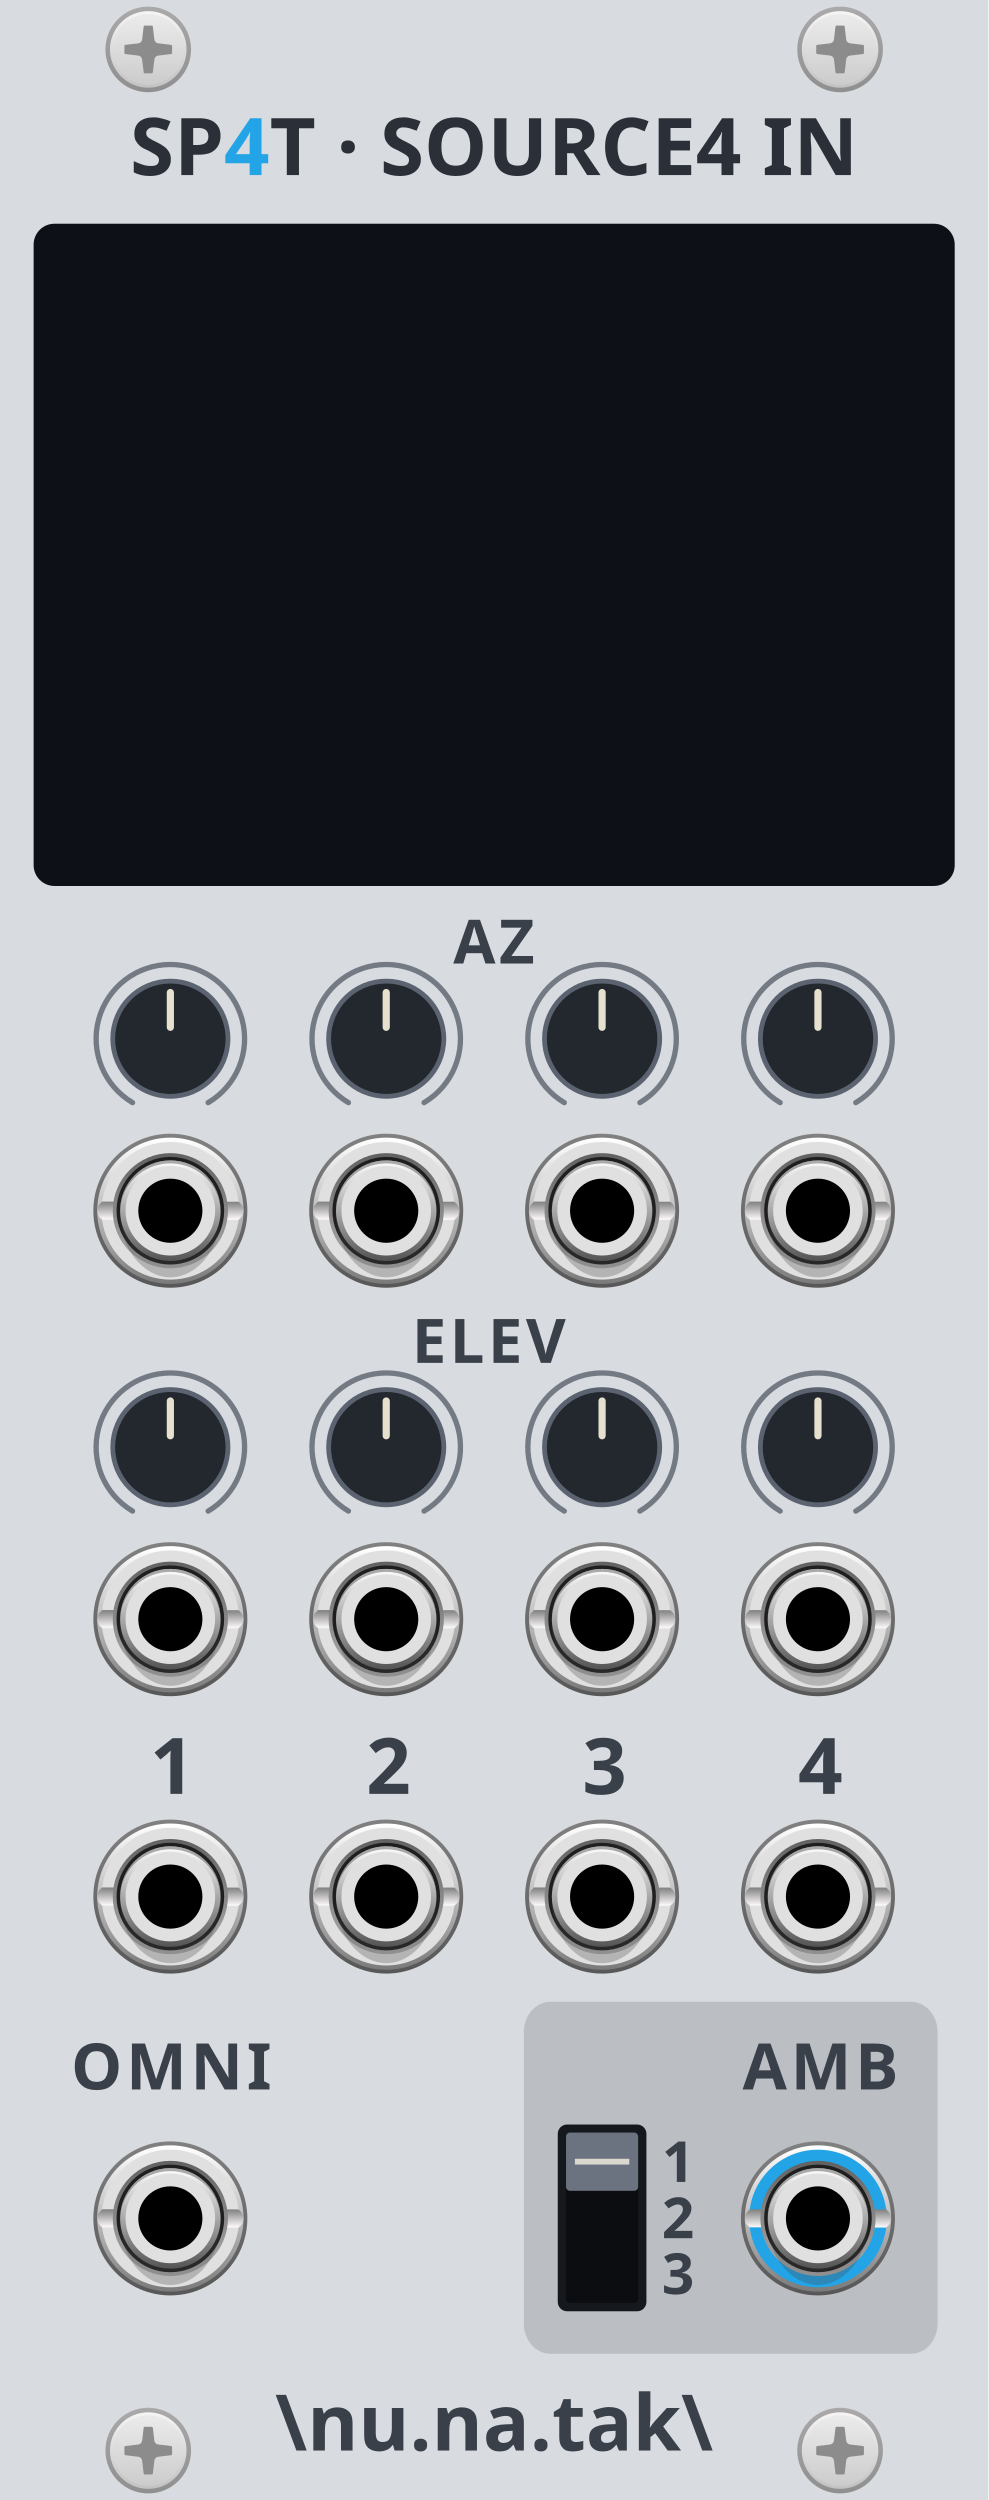
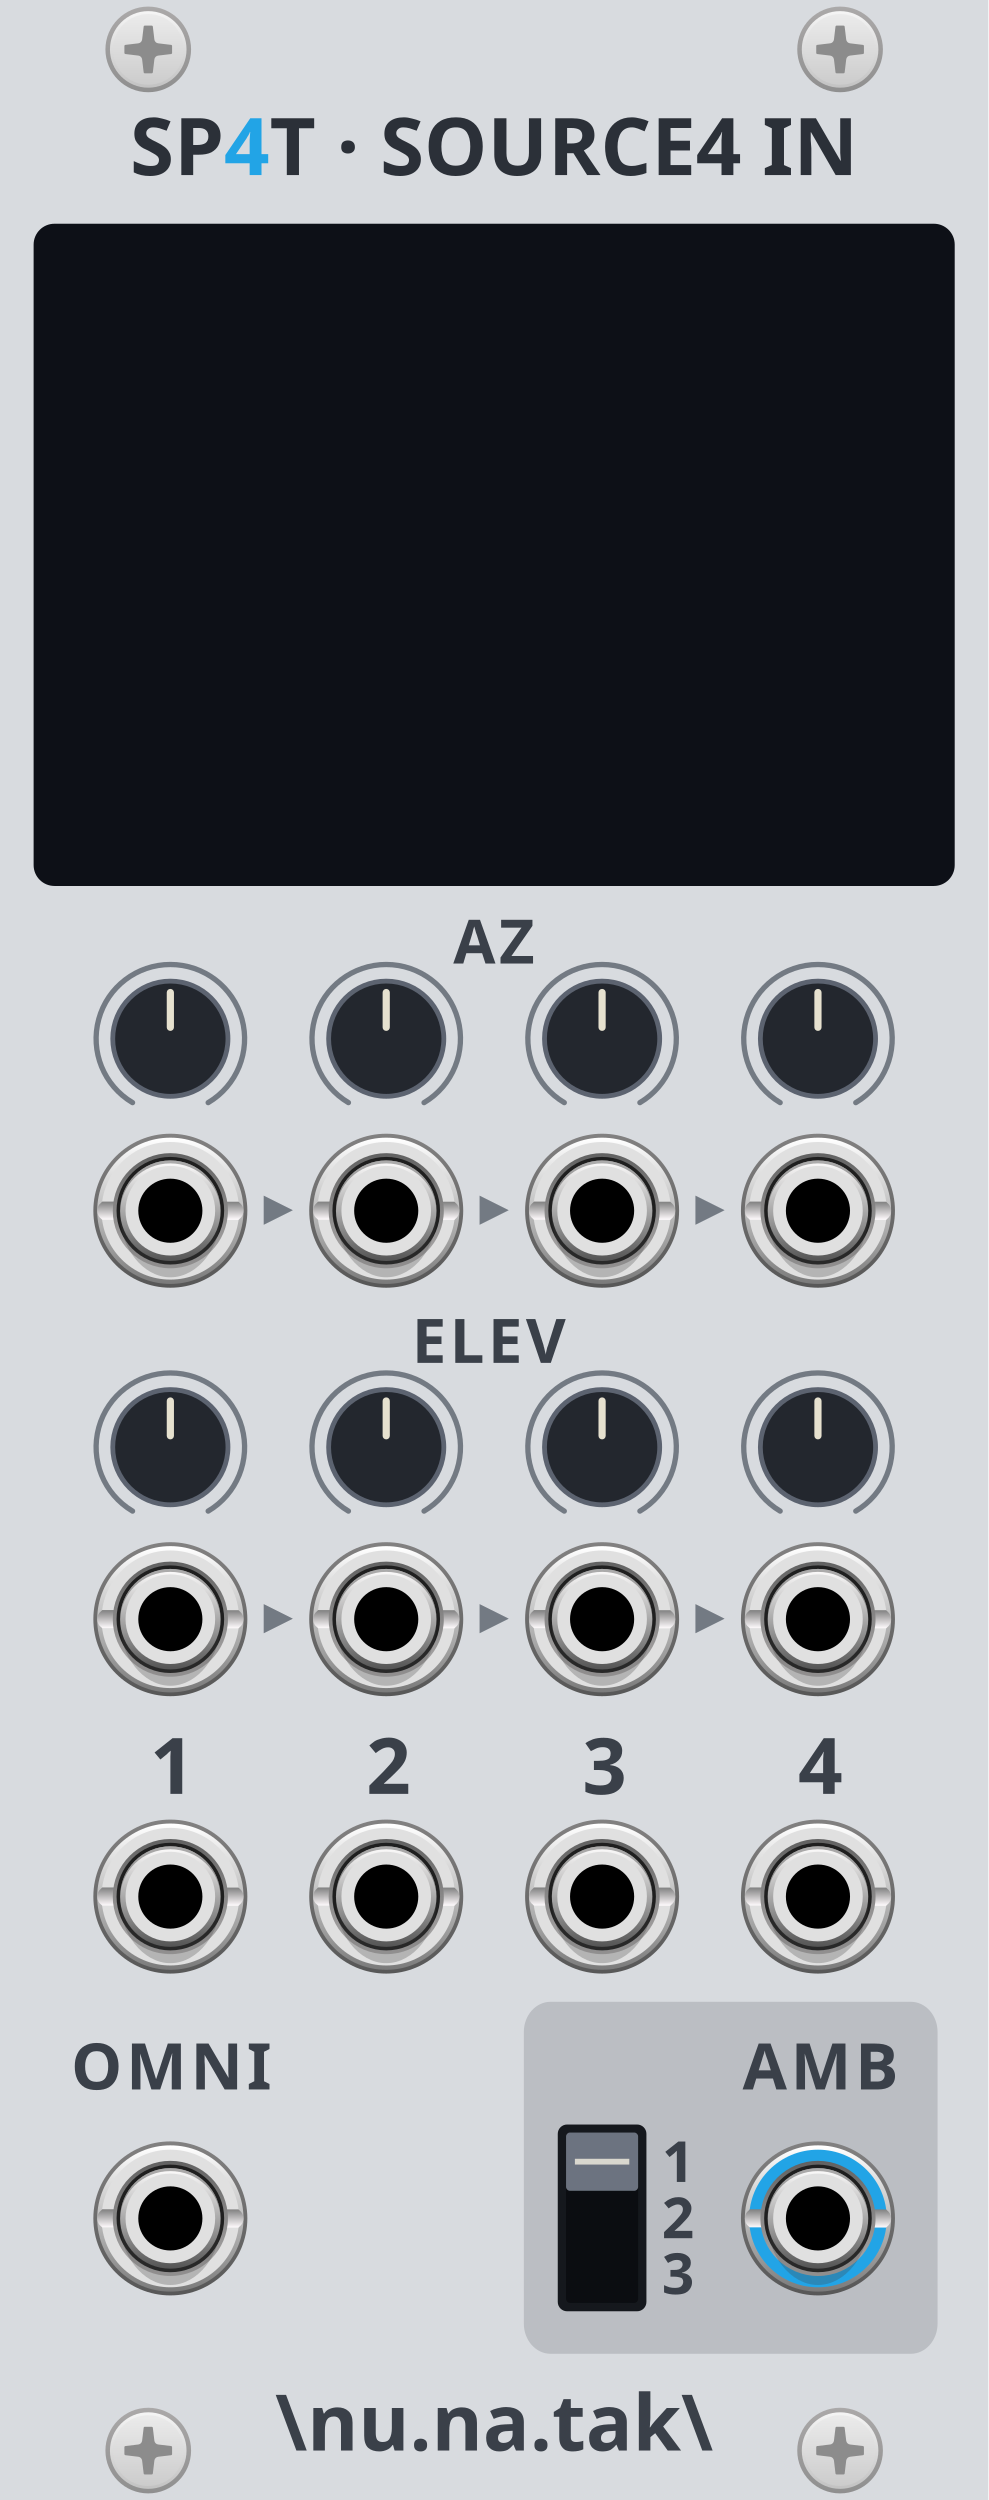
<svg xmlns="http://www.w3.org/2000/svg" xmlns:xlink="http://www.w3.org/1999/xlink" version="1.1" width="50.8mm" height="128.5mm" viewBox="0 0 50.8 128.5" id="svg49">
  <defs id="component-defs">
    <linearGradient id="linearGradient21">
      <stop style="stop-color:#d8dbdf;stop-opacity:1;" offset="0" id="stop21" />
      <stop style="stop-color:#484c51;stop-opacity:1;" offset="1" id="stop22" />
    </linearGradient>
    <linearGradient id="screw-g1" gradientUnits="userSpaceOnUse" x1="219.999" y1="6477.4" x2="232.999" y2="6477.4" gradientTransform="matrix(6.123234e-17 1 1 -6.123234e-17 -6469.9 -219)">
      <stop offset="0" stop-color="#ABA9A9" id="stop1" />
      <stop offset="1" stop-color="#8F8F8F" id="stop2" />
    </linearGradient>
    <linearGradient id="screw-g2" gradientUnits="userSpaceOnUse" x1="220.687" y1="6477.4" x2="232.311" y2="6477.4" gradientTransform="matrix(6.123234e-17 1 1 -6.123234e-17 -6469.9 -219)">
      <stop offset="0.006" stop-color="#F5F5F5" id="stop3" />
      <stop offset="1" stop-color="#C2C2C2" id="stop4" />
    </linearGradient>
    <linearGradient id="screw-g3" gradientUnits="userSpaceOnUse" x1="221.134" y1="6477.4" x2="231.864" y2="6477.4" gradientTransform="matrix(6.123234e-17 1 1 -6.123234e-17 -6469.9 -219)">
      <stop offset="0.006" stop-color="#EBEBEB" id="stop5" />
      <stop offset="1" stop-color="#CCCCCC" id="stop6" />
    </linearGradient>
    <symbol id="ScrewSilver" viewBox="0 0 15 14.999">
      <circle fill="url(#screw-g1)" cx="7.5" cy="7.499" r="6.5" id="circle6" />
      <circle fill="url(#screw-g2)" cx="7.5" cy="7.499" r="5.812" id="circle7" />
      <circle fill="url(#screw-g3)" cx="7.5" cy="7.499" r="5.365" id="circle8" />
      <path fill="#8C8C8C" d="M10.969,6.81L9.005,6.575C8.704,6.539,8.466,6.301,8.43,5.999L8.196,4.037c-0.01-0.086-0.083-0.15-0.169-0.15H6.973c-0.086,0-0.159,0.064-0.169,0.15l-0.235,1.963C6.533,6.302,6.295,6.54,5.994,6.576L4.031,6.81c-0.086,0.01-0.15,0.083-0.15,0.169v1.054c0,0.086,0.064,0.159,0.15,0.169l1.963,0.235C6.296,8.473,6.533,8.71,6.569,9.012l0.235,1.963c0.01,0.086,0.083,0.15,0.169,0.15h1.054c0.086,0,0.159-0.064,0.169-0.15l0.235-1.963c0.036-0.301,0.274-0.539,0.575-0.575l1.962-0.235c0.086-0.01,0.15-0.083,0.15-0.169V6.979C11.119,6.893,11.054,6.82,10.969,6.81z" id="path8" />
    </symbol>
    <linearGradient id="jack-g16" gradientUnits="userSpaceOnUse" x1="-602.159" y1="1785.691" x2="-578.784" y2="1785.691" gradientTransform="matrix(0 1 1 0 -1773.841 602.399)">
      <stop offset="0" stop-color="#828181" id="stop8" />
      <stop offset="1" stop-color="#575757" id="stop9" />
    </linearGradient>
    <linearGradient id="jack-g17" gradientUnits="userSpaceOnUse" x1="1062.069" y1="-4091.69" x2="1084.274" y2="-4091.69" gradientTransform="matrix(0 1 -1 0 -4079.84 -1061.232)">
      <stop offset="0.006" stop-color="#FFFFFF" id="stop10" />
      <stop offset="1" stop-color="#7A7A7A" id="stop11" />
    </linearGradient>
    <linearGradient id="jack-g18" gradientUnits="userSpaceOnUse" x1="58.862" y1="-54.641" x2="58.862" y2="-51.868" gradientTransform="matrix(1 0 0 -1 -47.00625 -41.32658)">
      <stop offset="0" stop-color="#FFFBFD" id="stop12" />
      <stop offset="1" stop-color="#808080" id="stop13" />
    </linearGradient>
    <linearGradient id="jack-g19" gradientUnits="userSpaceOnUse" x1="-1240.792" y1="-381.897" x2="-1223.316" y2="-381.897" gradientTransform="matrix(0 -1 -1 0 -370.0472 -1220.126)">
      <stop offset="0" stop-color="#B0AEAE" id="stop14" />
      <stop offset="1" stop-color="#616161" id="stop15" />
    </linearGradient>
    <linearGradient id="jack-g20" gradientUnits="userSpaceOnUse" x1="-1884.864" y1="21.483" x2="-1884.864" y2="6.22" gradientTransform="matrix(-1 0 0 -1 -1873.013 25.77966)">
      <stop offset="0" stop-color="#FFFEFE" id="stop16" />
      <stop offset="1" stop-color="#545454" id="stop17" />
    </linearGradient>
    <symbol id="PJ301M" viewBox="0 0 23.7 23.7">
      <path fill="url(#jack-g16)" d="M11.85,23.615c-6.445,0-11.688-5.243-11.688-11.687c0-6.445,5.243-11.688,11.688-11.688s11.687,5.243,11.687,11.688C23.538,18.373,18.295,23.615,11.85,23.615z" id="path19" />
      <circle fill="url(#jack-g17)" cx="11.85" cy="11.94" r="11.102" id="circle19" />
      <circle fill="#E0E0E0" cx="11.85" cy="11.94" r="10.443" id="circle20" />
      <path fill="url(#jack-g18)" d="M1.521,10.542l-0.43,0.417C0.652,11.537,0.655,12.339,1.099,12.915l0.398,0.369l20.7,0.03l0.402-0.384c0.46-0.573,0.463-1.387,0.008-1.964l-0.41-0.401L1.521,10.542z" id="path20" />
      <circle fill="url(#jack-g19)" cx="11.85" cy="11.928" r="8.738" id="circle21" />
      <circle fill="#1F1F1F" cx="11.85" cy="11.928" r="8.167" id="circle22" />
      <path opacity="0.28" fill="#404040" d="M11.85,4.297c4.213,0,7.629,3.782,7.629,8.448s-3.415,9.288-7.629,9.288s-7.629-4.622-7.629-9.288S7.637,4.297,11.85,4.297z" id="path22" />
      <circle fill="url(#jack-g20)" cx="11.85" cy="11.928" r="7.631" id="circle23" />
      <circle fill="#E0E0E0" cx="11.85" cy="11.928" r="6.8" id="circle24" />
      <g opacity="0.43" id="g26">
        <path fill="#404040" d="M11.85,4.746c4.175,0,7.561,3.257,7.623,7.296c0.001-0.038,0.006-0.075,0.006-0.114c0-4.215-3.415-7.631-7.629-7.631S4.221,7.713,4.221,11.928c0,0.038,0.005,0.076,0.006,0.114C4.289,8.003,7.675,4.746,11.85,4.746z" id="path24" />
        <path opacity="0.28" fill="#404040" d="M4.227,12.042c-0.001,0.037-0.006,0.073-0.006,0.111c0,4.091,3.415,7.407,7.629,7.407C7.675,19.559,4.289,16.203,4.227,12.042z" id="path25" />
        <path opacity="0.28" fill="#404040" d="M11.85,19.559c4.213,0,7.629-3.316,7.629-7.407c0-0.037-0.005-0.073-0.006-0.111C19.411,16.203,16.025,19.559,11.85,19.559z" id="path26" />
      </g>
      <circle fill="#000000" cx="11.85" cy="11.928" r="4.867" id="circle26" />
    </symbol>
    <symbol id="SP4TAmbiPort" viewBox="0 0 23.7 23.7">
      <path fill="url(#jack-g16)" d="M11.85,23.615c-6.445,0-11.688-5.243-11.688-11.687c0-6.445,5.243-11.688,11.688-11.688s11.687,5.243,11.687,11.688C23.538,18.373,18.295,23.615,11.85,23.615z" id="path19-amb" />
      <circle fill="url(#jack-g17)" cx="11.85" cy="11.94" r="11.102" id="circle19-amb" />
      <circle fill="#22A4E6" cx="11.85" cy="11.94" r="10.443" id="circle20-amb" />
      <path fill="url(#jack-g18)" d="M1.521,10.542l-0.43,0.417C0.652,11.537,0.655,12.339,1.099,12.915l0.398,0.369l20.7,0.03l0.402-0.384c0.46-0.573,0.463-1.387,0.008-1.964l-0.41-0.401L1.521,10.542z" id="path20-amb" />
      <circle fill="url(#jack-g19)" cx="11.85" cy="11.928" r="8.738" id="circle21-amb" />
      <circle fill="#1F1F1F" cx="11.85" cy="11.928" r="8.167" id="circle22-amb" />
      <path opacity="0.28" fill="#404040" d="M11.85,4.297c4.213,0,7.629,3.782,7.629,8.448s-3.415,9.288-7.629,9.288s-7.629-4.622-7.629-9.288S7.637,4.297,11.85,4.297z" id="path22-amb" />
      <circle fill="url(#jack-g20)" cx="11.85" cy="11.928" r="7.631" id="circle23-amb" />
      <circle fill="#E0E0E0" cx="11.85" cy="11.928" r="6.8" id="circle24-amb" />
      <g opacity="0.43" id="g26-amb">
        <path fill="#404040" d="M11.85,4.746c4.175,0,7.561,3.257,7.623,7.296c0.001-0.038,0.006-0.075,0.006-0.114c0-4.215-3.415-7.631-7.629-7.631S4.221,7.713,4.221,11.928c0,0.038,0.005,0.076,0.006,0.114C4.289,8.003,7.675,4.746,11.85,4.746z" id="path24-amb" />
        <path opacity="0.28" fill="#404040" d="M4.227,12.042c-0.001,0.037-0.006,0.073-0.006,0.111c0,4.091,3.415,7.407,7.629,7.407C7.675,19.559,4.289,16.203,4.227,12.042z" id="path25-amb" />
        <path opacity="0.28" fill="#404040" d="M11.85,19.559c4.213,0,7.629-3.316,7.629-7.407c0-0.037-0.005-0.073-0.006-0.111C19.411,16.203,16.025,19.559,11.85,19.559z" id="path26-amb" />
      </g>
      <circle fill="#000000" cx="11.85" cy="11.928" r="4.867" id="circle26-amb" />
    </symbol>
    <symbol id="SP4TRoundSmallKnob" viewBox="0 0 20 20">
      <circle fill="#23272E" stroke="#5C6370" stroke-width="0.8" cx="10" cy="10" r="9.6" id="circle28" />
      <rect fill="#E6E1CF" x="9.4" y="1.7" width="1.2" height="7" rx="0.6" id="rect28" />
    </symbol>
    <symbol id="SP4TSwitchThree" viewBox="0 0 13.457 28.348">
      <rect fill="#15181D" x="0" y="0" width="13.457" height="28.348" rx="1.418" id="rect29" />
      <rect fill="#0B0D11" x="1.258" y="1.216" width="10.941" height="25.862" rx="0.6" id="rect30" />
      <rect fill="#6C7380" x="1.258" y="1.216" width="10.941" height="8.847" rx="0.6" id="rect31" />
      <rect fill="#D9D7CE" x="2.6" y="5.201" width="8.257" height="0.877" id="rect32" />
    </symbol>
    <linearGradient xlink:href="#linearGradient21" id="linearGradient22" x1="14.306" y1="59.001" x2="14.306" y2="65.366" gradientUnits="userSpaceOnUse" gradientTransform="matrix(0.4537741,0,0,2.814413,2.249732,-96.18744)" />
    <linearGradient xlink:href="#linearGradient21" id="linearGradient14" gradientUnits="userSpaceOnUse" gradientTransform="matrix(0.4537741,0,0,2.814413,13.22643,-96.18744)" x1="14.306" y1="59.001" x2="14.306" y2="65.366" />
    <linearGradient xlink:href="#linearGradient21" id="linearGradient15" gradientUnits="userSpaceOnUse" gradientTransform="matrix(0.4537741,0,0,2.814413,24.32243,-96.18744)" x1="14.306" y1="59.001" x2="14.306" y2="65.366" />
    <linearGradient xlink:href="#linearGradient21" id="linearGradient16" gradientUnits="userSpaceOnUse" gradientTransform="matrix(0.4537741,0,0,2.814413,35.41743,-96.18744)" x1="14.306" y1="59.001" x2="14.306" y2="65.366" />
    <linearGradient xlink:href="#linearGradient21" id="linearGradient32" gradientUnits="userSpaceOnUse" gradientTransform="matrix(0.4537741,0,0,2.814413,35.41743,-117.1828)" x1="14.306" y1="59.001" x2="14.306" y2="65.366" />
    <linearGradient xlink:href="#linearGradient21" id="linearGradient33" gradientUnits="userSpaceOnUse" gradientTransform="matrix(0.4537741,0,0,2.814413,24.32243,-117.1828)" x1="14.306" y1="59.001" x2="14.306" y2="65.366" />
    <linearGradient xlink:href="#linearGradient21" id="linearGradient34" gradientUnits="userSpaceOnUse" gradientTransform="matrix(0.4537741,0,0,2.814413,13.22643,-117.1828)" x1="14.306" y1="59.001" x2="14.306" y2="65.366" />
    <linearGradient xlink:href="#linearGradient21" id="linearGradient35" gradientUnits="userSpaceOnUse" gradientTransform="matrix(0.4537741,0,0,2.814413,2.249732,-117.1828)" x1="14.306" y1="59.001" x2="14.306" y2="65.366" />
  </defs>
  <g id="panel">
    <rect id="background" x="0" y="0" width="50.8" height="128.5" fill="#d8dbdf" />
    <rect style="fill:#bbbec3;stroke:none" id="rect85" width="21.266" height="18.093" x="26.925" y="102.892" rx="1.374" ry="1.552" />
    <text id="title" x="25.4" y="9" font-family="'Rounded Mplus 1c', 'Arial Rounded MT Bold', sans-serif" font-size="4.1" font-weight="700" text-anchor="middle" fill="#2b3038">SP<tspan fill="#22a4e6" id="title-accent">4</tspan>T · SOURCE4 IN</text>
    <text x="8.707" y="107.4" id="text43" style="font-weight:600;font-size:3.3px;font-family:'Barlow Condensed', 'Arial Narrow', sans-serif;letter-spacing:0.2;text-anchor:middle;fill:#3a4049">
      <tspan id="tspan2" x="8.807" y="107.4">OMNI</tspan>
    </text>
    <text x="42.072" y="107.4" id="text46" style="font-weight:600;font-size:3.3px;font-family:'Barlow Condensed', 'Arial Narrow', sans-serif;letter-spacing:0.2;text-anchor:middle;fill:#3a4049">
      <tspan id="tspan85" x="42.172" y="107.4">AMB</tspan>
    </text>
    <text id="brand" x="25.4" y="125.958" font-family="'Rounded Mplus 1c', 'Arial Rounded MT Bold', sans-serif" font-size="4" font-weight="700" text-anchor="middle" fill="#3a4049">\nu.na.tak\</text>
    <rect id="screen" x="1.728" y="11.5" width="47.344" height="34.039" rx="1.072" fill="#0d1017" style="stroke-width:1.156" />
    <text x="19.893" y="92.204" id="text53" style="font-weight:600;font-size:4px;font-family:'Barlow Condensed', 'Arial Narrow', sans-serif;letter-spacing:0.162;text-anchor:middle;fill:#3a4049;fill-opacity:1;stroke-width:0.81">
      <tspan id="tspan53" x="19.974" y="92.204" style="stroke-width:0.81;fill:#3a4049;fill-opacity:1">2</tspan>
    </text>
    <text x="34.023" y="112.151" id="text47" style="font-weight:600;font-size:2.9px;font-family:'Barlow Condensed', 'Arial Narrow', sans-serif;letter-spacing:0.2;text-anchor:start;fill:#3a4049">
      <tspan id="tspan82" x="34.023" y="112.151">1</tspan>
    </text>
    <text x="34.023" y="115.041" id="text48" style="font-weight:600;font-size:2.9px;font-family:'Barlow Condensed', 'Arial Narrow', sans-serif;letter-spacing:0.2;text-anchor:start;fill:#3a4049">
      <tspan id="tspan83" x="34.023" y="115.041">2</tspan>
    </text>
    <text x="34.023" y="117.911" id="text49" style="font-weight:600;font-size:2.9px;font-family:'Barlow Condensed', 'Arial Narrow', sans-serif;letter-spacing:0.2;text-anchor:start;fill:#3a4049">
      <tspan id="tspan84" x="34.023" y="117.911">3</tspan>
    </text>
    <path d="m 6.813,77.67 a 3.816,3.816 0 1 1 3.887,0" id="path7" style="fill:none;stroke:#737a83;stroke-width:0.273;stroke-linecap:round" />
    <path d="m 17.909,77.67 a 3.816,3.816 0 1 1 3.887,0" id="path10" style="fill:none;stroke:#737a83;stroke-width:0.273;stroke-linecap:round" />
    <path d="m 40.1,77.67 a 3.816,3.816 0 1 1 3.887,0" id="path11" style="fill:none;stroke:#737a83;stroke-width:0.273;stroke-linecap:round" />
    <path d="m 29.004,77.67 a 3.816,3.816 0 1 1 3.887,0" id="path12" style="fill:none;stroke:#737a83;stroke-width:0.273;stroke-linecap:round" />
    <text x="25.026" y="70.051" id="text3" style="font-weight:600;font-size:3.135px;font-family:'Barlow Condensed', 'Arial Narrow', sans-serif;letter-spacing:0.19;text-anchor:middle;fill:#3a4049;stroke-width:0.95">
      <tspan id="tspan3" x="25.121" y="70.051" style="stroke-width:0.95">ELEV</tspan>
    </text>
    <text x="8.775" y="92.204" id="text6" style="font-style:normal;font-variant:normal;font-weight:600;font-stretch:normal;font-size:4px;font-family:'Barlow Condensed', 'Arial Narrow', sans-serif;-inkscape-font-specification:'Barlow Condensed, Arial Narrow, sans-serif, Semi-Bold';font-variant-ligatures:normal;font-variant-caps:normal;font-variant-numeric:normal;font-variant-east-asian:normal;letter-spacing:0.162;text-anchor:middle;fill:#3a4049;fill-opacity:1;stroke-width:0.81">
      <tspan id="tspan9" x="8.856" y="92.204" style="stroke-width:0.81;fill:#3a4049;fill-opacity:1">1</tspan>
    </text>
    <text x="30.997" y="92.21" id="text8" style="font-style:normal;font-variant:normal;font-weight:600;font-stretch:normal;font-size:4px;font-family:'Barlow Condensed', 'Arial Narrow', sans-serif;-inkscape-font-specification:'Barlow Condensed, Arial Narrow, sans-serif, Semi-Bold';font-variant-ligatures:normal;font-variant-caps:normal;font-variant-numeric:normal;font-variant-east-asian:normal;letter-spacing:0.162;text-anchor:middle;fill:#3a4049;fill-opacity:1;stroke-width:0.81">
      <tspan id="tspan10" x="31.078" y="92.21" style="stroke-width:0.81;fill:#3a4049;fill-opacity:1">3</tspan>
    </text>
    <text x="42.092" y="92.204" id="text9" style="font-style:normal;font-variant:normal;font-weight:600;font-stretch:normal;font-size:4px;font-family:'Barlow Condensed', 'Arial Narrow', sans-serif;-inkscape-font-specification:'Barlow Condensed, Arial Narrow, sans-serif, Semi-Bold';font-variant-ligatures:normal;font-variant-caps:normal;font-variant-numeric:normal;font-variant-east-asian:normal;letter-spacing:0.162;text-anchor:middle;fill:#3a4049;fill-opacity:1;stroke-width:0.81">
      <tspan id="tspan11" x="42.173" y="92.204" style="stroke-width:0.81;fill:#3a4049;fill-opacity:1">4</tspan>
    </text>
    <path d="m 6.813,56.675 a 3.816,3.816 0 1 1 3.887,0" id="path17" style="fill:none;stroke:#737a83;stroke-width:0.273;stroke-linecap:round" />
    <path d="m 17.909,56.675 a 3.816,3.816 0 1 1 3.887,0" id="path18" style="fill:none;stroke:#737a83;stroke-width:0.273;stroke-linecap:round" />
    <path d="m 40.1,56.675 a 3.816,3.816 0 1 1 3.887,0" id="path21" style="fill:none;stroke:#737a83;stroke-width:0.273;stroke-linecap:round" />
    <path d="m 29.004,56.675 a 3.816,3.816 0 1 1 3.887,0" id="path23" style="fill:none;stroke:#737a83;stroke-width:0.273;stroke-linecap:round" />
+     <path d="M 15.054,62.205 L 13.554,61.455 L 13.554,62.955 Z" id="az-normal-1" style="fill:#737a83;stroke:none" />
+     <path d="M 26.150,62.205 L 24.650,61.455 L 24.650,62.955 Z" id="az-normal-2" style="fill:#737a83;stroke:none" />
+     <path d="M 37.245,62.205 L 35.745,61.455 L 35.745,62.955 Z" id="az-normal-3" style="fill:#737a83;stroke:none" />
+     <path d="M 15.054,83.200 L 13.554,82.450 L 13.554,83.950 Z" id="elev-normal-1" style="fill:#737a83;stroke:none" />
+     <path d="M 26.150,83.200 L 24.650,82.450 L 24.650,83.950 Z" id="elev-normal-2" style="fill:#737a83;stroke:none" />
+     <path d="M 37.245,83.200 L 35.745,82.450 L 35.745,83.950 Z" id="elev-normal-3" style="fill:#737a83;stroke:none" />
    <g id="g36" style="display:none">
      <rect style="opacity:0.15;fill:url(#linearGradient22);stroke:none;stroke-width:1.081" id="rect33" width="9.325" height="18.368" x="4.213" y="69.722" rx="1.537" ry="1.537" />
      <rect style="opacity:0.15;fill:url(#linearGradient14);stroke:none;stroke-width:1.081" id="rect14" width="9.325" height="18.368" x="15.189" y="69.722" rx="1.537" ry="1.537" />
      <rect style="opacity:0.15;fill:url(#linearGradient15);stroke:none;stroke-width:1.081" id="rect15" width="9.325" height="18.368" x="26.285" y="69.722" rx="1.537" ry="1.537" />
      <rect style="opacity:0.15;fill:url(#linearGradient16);stroke:none;stroke-width:1.081" id="rect16" width="9.325" height="18.368" x="37.38" y="69.722" rx="1.537" ry="1.537" />
      <rect style="opacity:0.15;fill:url(#linearGradient35);stroke:none;stroke-width:1.081" id="rect17" width="9.325" height="18.368" x="4.213" y="48.726" rx="1.537" ry="1.537" />
      <rect style="opacity:0.15;fill:url(#linearGradient34);stroke:none;stroke-width:1.081" id="rect23" width="9.325" height="18.368" x="15.189" y="48.726" rx="1.537" ry="1.537" />
      <rect style="opacity:0.15;fill:url(#linearGradient33);stroke:none;stroke-width:1.081" id="rect24" width="9.325" height="18.368" x="26.285" y="48.726" rx="1.537" ry="1.537" />
      <rect style="opacity:0.15;fill:url(#linearGradient32);stroke:none;stroke-width:1.081" id="rect25" width="9.325" height="18.368" x="37.38" y="48.726" rx="1.537" ry="1.537" />
    </g>
    <text x="25.288" y="49.526" id="text1" style="font-weight:600;font-size:3.135px;font-family:'Barlow Condensed', 'Arial Narrow', sans-serif;letter-spacing:0.19;text-anchor:middle;fill:#3a4049;stroke-width:0.95">
      <tspan id="tspan1" x="25.383" y="49.526" style="stroke-width:0.95">AZ</tspan>
    </text>
  </g>
  <g id="components">
    <use id="ambi-output" xlink:href="#SP4TAmbiPort" x="37.287" y="109.987" width="8.026" height="8.026" transform="translate(0.743)" />
    <use id="screw-top-left" xlink:href="#ScrewSilver" x="5.08" y="0" width="5.08" height="5.08" />
    <use id="screw-top-right" xlink:href="#ScrewSilver" x="40.64" y="0" width="5.08" height="5.08" />
    <use id="screw-bottom-left" xlink:href="#ScrewSilver" x="5.08" y="123.42" width="5.08" height="5.08" />
    <use id="screw-bottom-right" xlink:href="#ScrewSilver" x="40.64" y="123.42" width="5.08" height="5.08" />
    <use id="order-param" xlink:href="#SP4TSwitchThree" x="24.646" y="109.2" width="4.557" height="9.6" transform="translate(4.023,0)" />
    <use id="omni-input" xlink:href="#PJ301M" x="4" y="109.987" width="8.026" height="8.026" transform="translate(0.743)" />
    <use id="src2-input" xlink:href="#PJ301M" x="4" y="69.154" width="8.026" height="8.026" transform="translate(11.839,24.29134)" />
    <use id="src4-input" xlink:href="#PJ301M" x="4" y="50.414" width="8.026" height="8.026" transform="translate(34.03,43.03134)" />
    <use id="src3-input" xlink:href="#PJ301M" x="4" y="50.414" width="8.026" height="8.026" transform="translate(22.935,43.03134)" />
    <g id="g12" transform="matrix(0.9107457,0,0,0.9107457,-12.0504,7.749206)">
      <use id="src1-elev-param" xlink:href="#SP4TRoundSmallKnob" x="19.459" y="69.78" width="6.773" height="6.773" />
    </g>
    <g id="g13" transform="matrix(0.9107457,0,0,0.9107457,-0.9547,7.749206)">
      <use id="src2-elev-param" xlink:href="#SP4TRoundSmallKnob" x="19.459" y="69.78" width="6.773" height="6.773" />
    </g>
    <g id="g14" transform="matrix(0.9107457,0,0,0.9107457,21.2366,7.749206)">
      <use id="src4-elev-param" xlink:href="#SP4TRoundSmallKnob" x="19.459" y="69.78" width="6.773" height="6.773" />
    </g>
    <use id="src2-elev-cv-input" xlink:href="#PJ301M" x="4" y="69.154" width="8.026" height="8.026" transform="translate(11.839,10.03317)" />
    <use id="src1-elev-cv-input" xlink:href="#PJ301M" x="4" y="87.894" width="8.026" height="8.026" transform="translate(0.743,-8.706829)" />
    <use id="src4-elev-cv-input" xlink:href="#PJ301M" x="4" y="50.414" width="8.026" height="8.026" transform="translate(34.03,28.77317)" />
    <use id="src3-elev-cv-input" xlink:href="#PJ301M" x="4" y="50.414" width="8.026" height="8.026" transform="translate(22.935,28.77317)" />
    <g id="g19" transform="matrix(0.9107457,0,0,0.9107457,10.1409,7.749206)">
      <use id="src3-elev-param" xlink:href="#SP4TRoundSmallKnob" x="19.459" y="69.78" width="6.773" height="6.773" />
    </g>
    <use id="src1-input" xlink:href="#PJ301M" x="4" y="69.154" width="8.026" height="8.026" transform="translate(0.743,24.29134)" />
    <g id="g25" transform="matrix(0.9107457,0,0,0.9107457,-12.0504,-13.24611)">
      <use id="src1-az-param" xlink:href="#SP4TRoundSmallKnob" x="19.459" y="69.78" width="6.773" height="6.773" />
    </g>
    <g id="g27" transform="matrix(0.9107457,0,0,0.9107457,-0.9547,-13.24611)">
      <use id="src2-az-param" xlink:href="#SP4TRoundSmallKnob" x="19.459" y="69.78" width="6.773" height="6.773" />
    </g>
    <g id="g28" transform="matrix(0.9107457,0,0,0.9107457,21.2366,-13.24611)">
      <use id="src4-az-param" xlink:href="#SP4TRoundSmallKnob" x="19.459" y="69.78" width="6.773" height="6.773" />
    </g>
    <use id="src2-az-cv-input" xlink:href="#PJ301M" x="4" y="69.154" width="8.026" height="8.026" transform="translate(11.839,-10.96215)" />
    <use id="src1-az-cv-input" xlink:href="#PJ301M" x="4" y="87.894" width="8.026" height="8.026" transform="translate(0.743,-29.70215)" />
    <use id="src4-az-cv-input" xlink:href="#PJ301M" x="4" y="50.414" width="8.026" height="8.026" transform="translate(34.03,7.777851)" />
    <use id="src3-az-cv-input" xlink:href="#PJ301M" x="4" y="50.414" width="8.026" height="8.026" transform="translate(22.935,7.777851)" />
    <g id="g32" transform="matrix(0.9107457,0,0,0.9107457,10.1409,-13.24611)">
      <use id="src3-az-param" xlink:href="#SP4TRoundSmallKnob" x="19.459" y="69.78" width="6.773" height="6.773" />
    </g>
  </g>
</svg>
